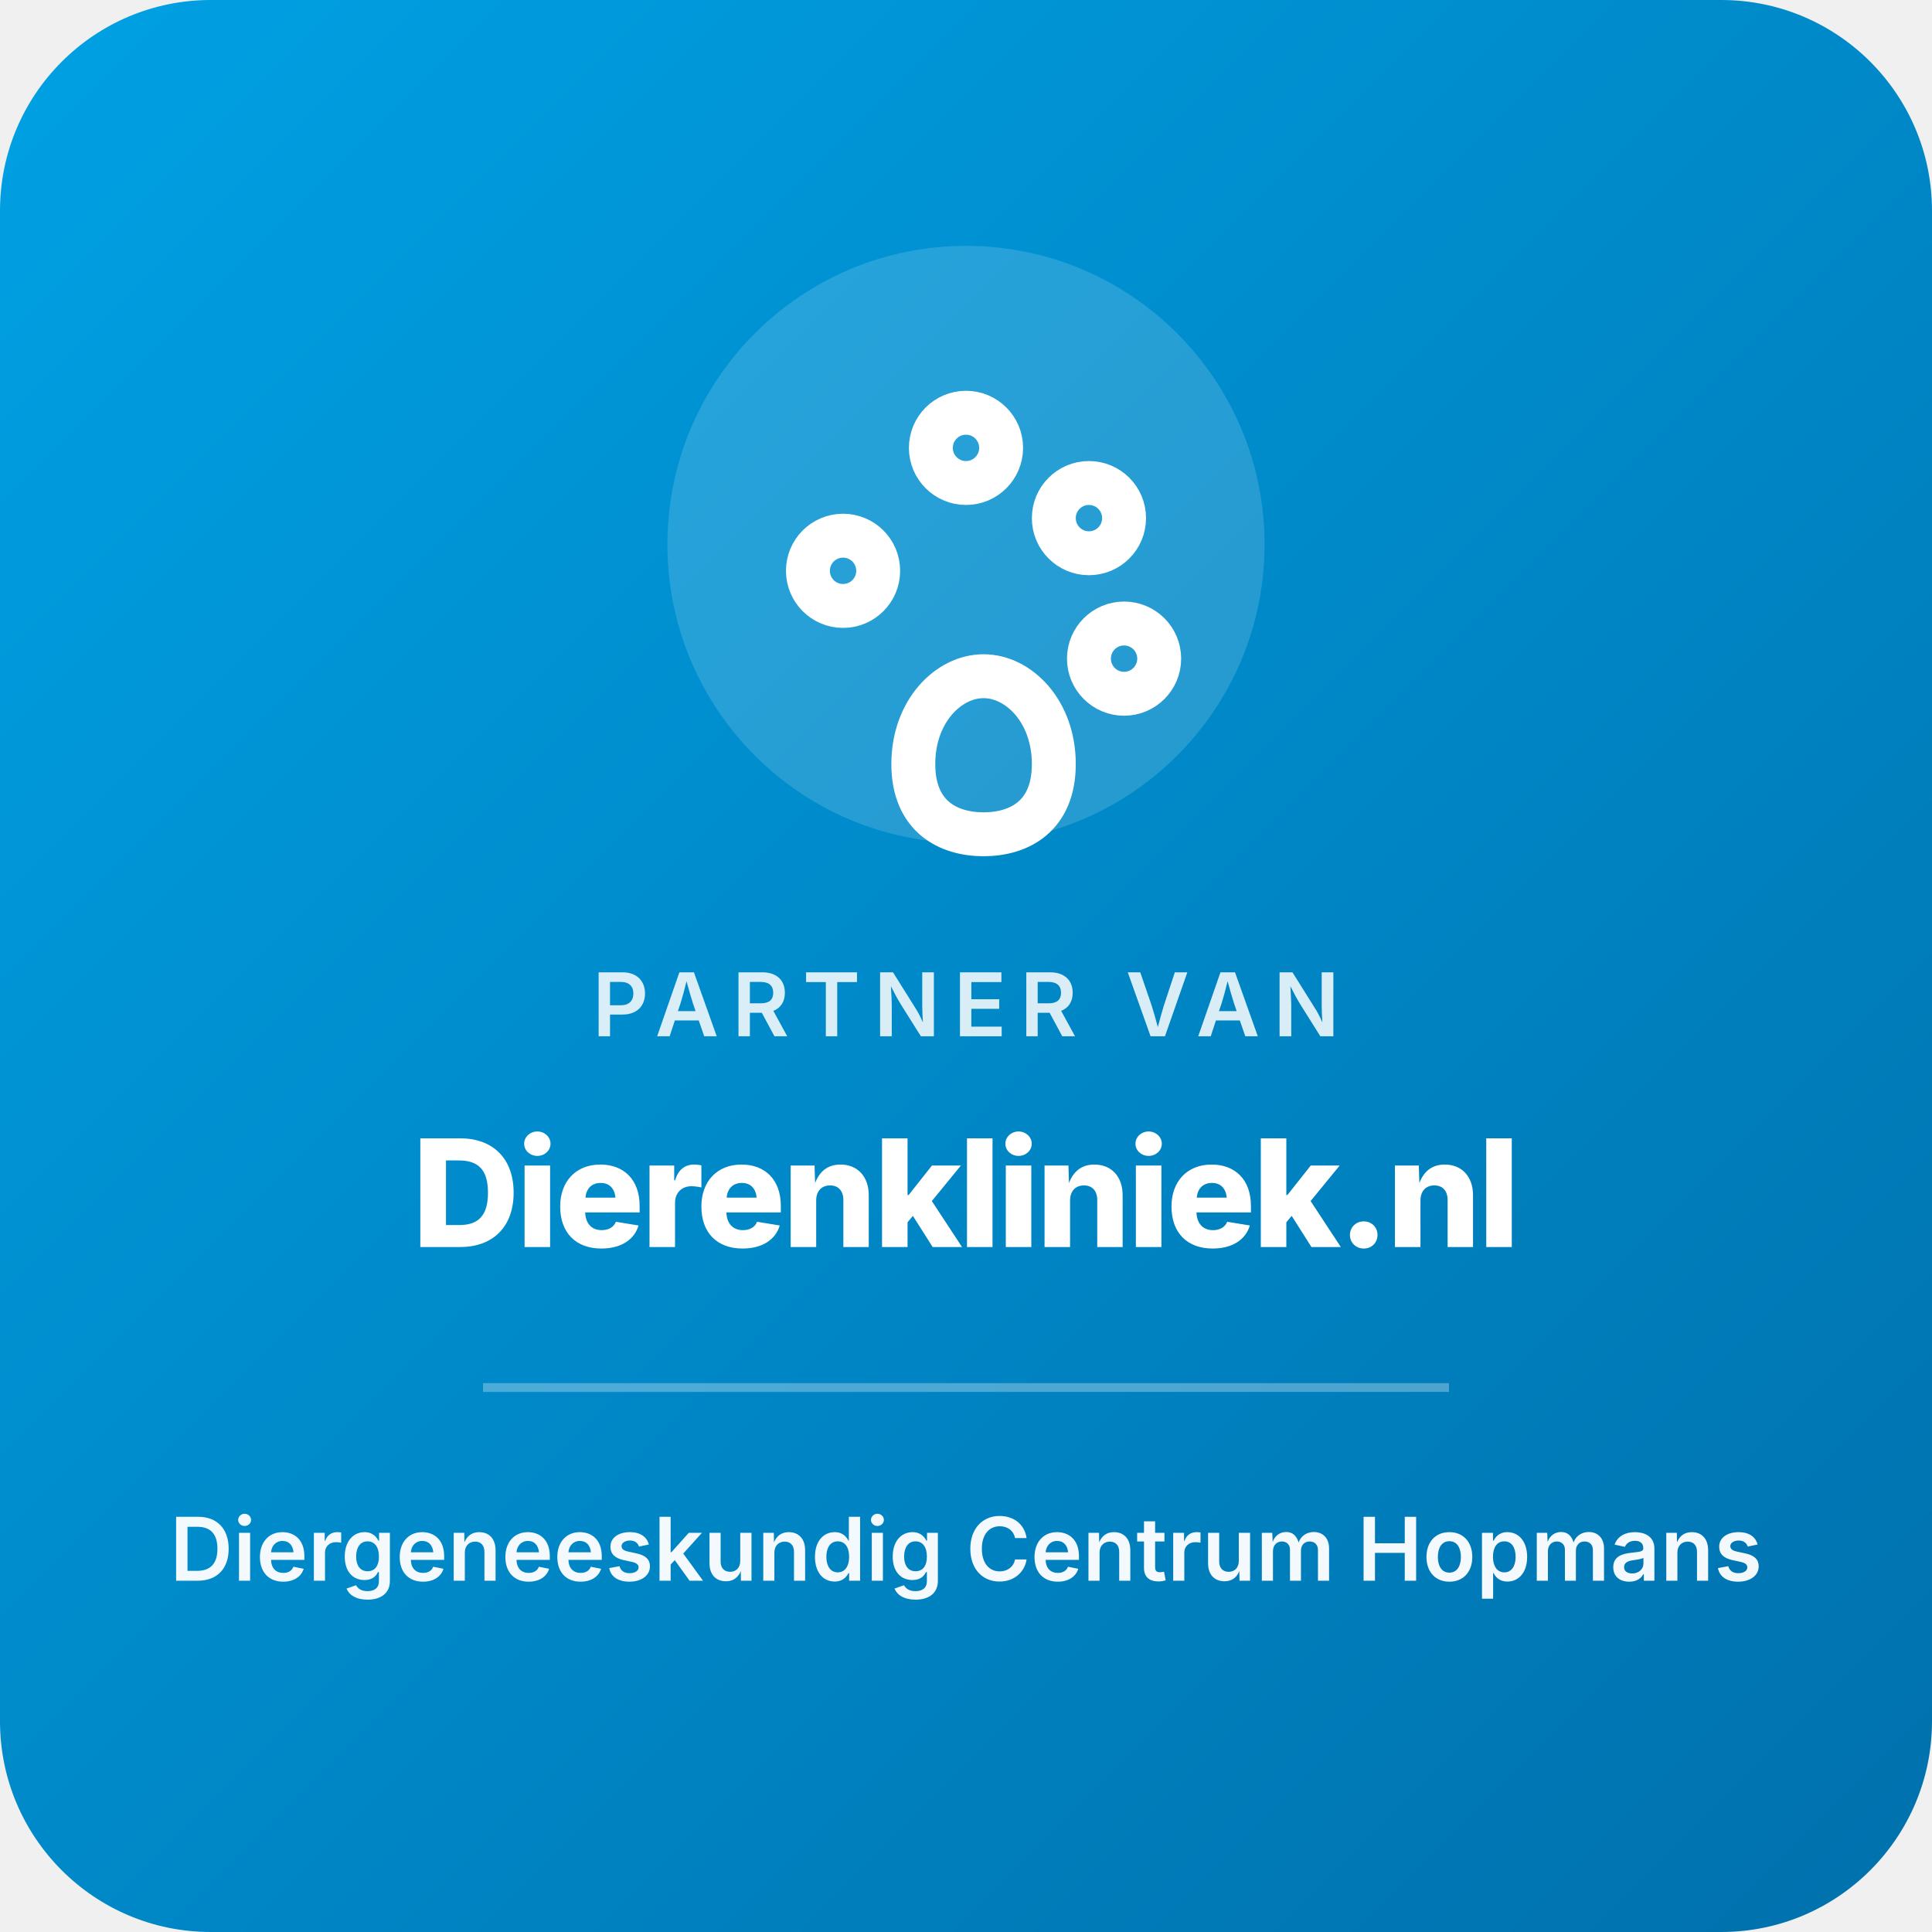
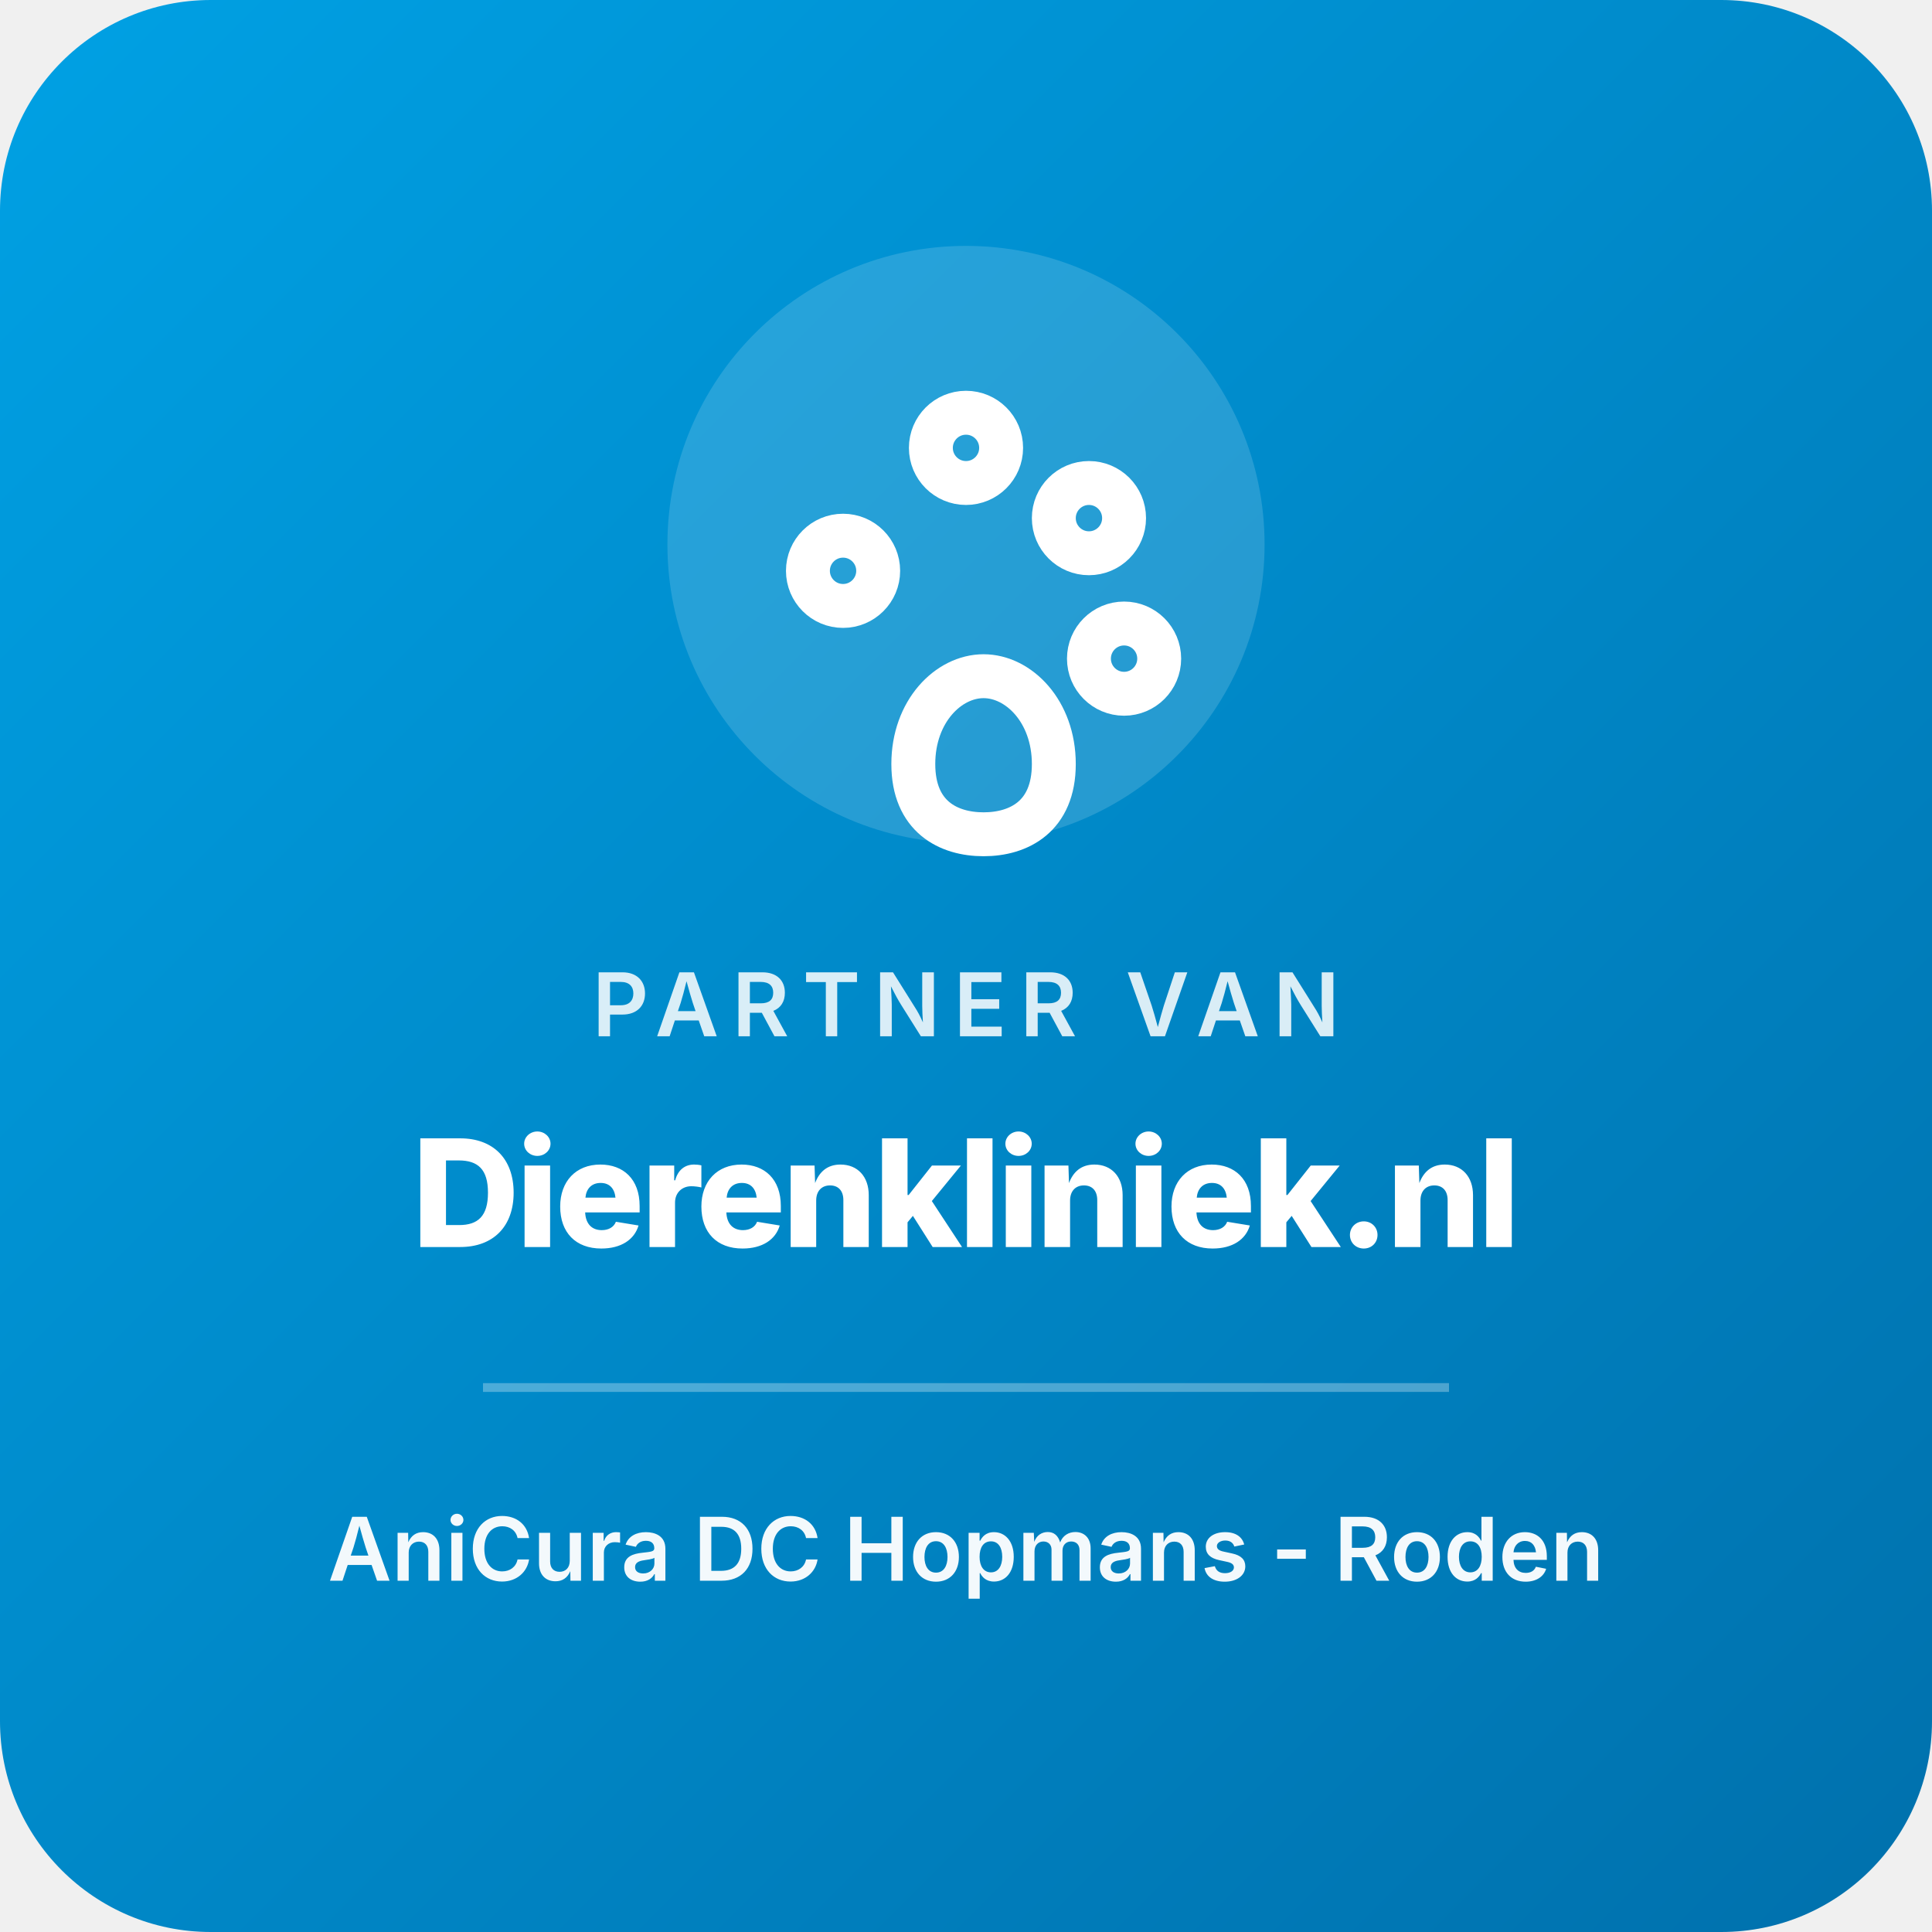
<svg xmlns="http://www.w3.org/2000/svg" width="220" height="220" viewBox="0 0 220 220">
  <defs>
    <linearGradient id="bg" x1="0%" y1="0%" x2="100%" y2="100%">
      <stop offset="0%" stop-color="#00A1E4" />
      <stop offset="100%" stop-color="#0070AC" />
    </linearGradient>
  </defs>
  <rect width="220" height="220" rx="24" fill="url(#bg)" />
  <circle cx="110" cy="62" r="34" fill="white" opacity="0.15" />
  <g transform="translate(88, 43) scale(2.0)" fill="none" stroke="white" stroke-width="2.5" stroke-linecap="round" stroke-linejoin="round">
    <circle cx="11" cy="4" r="2" />
    <circle cx="18" cy="8" r="2" />
    <circle cx="20" cy="16" r="2" />
    <circle cx="4" cy="11" r="2" />
    <path d="M8 22c0-3 2-5 4-5s4 2 4 5-2 4-4 4-4-1-4-4z" />
  </g>
  <text x="110" y="118" text-anchor="middle" fill="white" font-family="-apple-system, BlinkMacSystemFont, Segoe UI, sans-serif" font-size="10" font-weight="600" opacity="0.85" letter-spacing="1.5">PARTNER VAN</text>
  <text x="110" y="142" text-anchor="middle" fill="white" font-family="-apple-system, BlinkMacSystemFont, Segoe UI, sans-serif" font-size="17" font-weight="800" letter-spacing="-0.4">Dierenkliniek.nl</text>
  <line x1="55" y1="158" x2="165" y2="158" stroke="white" stroke-width="1" opacity="0.3" />
-   <text x="110" y="180" text-anchor="middle" fill="white" font-family="-apple-system, BlinkMacSystemFont, Segoe UI, sans-serif" font-size="10" font-weight="600" opacity="0.95">Diergeneeskundig Centrum Hopmans</text>
+   <text x="110" y="180" text-anchor="middle" fill="white" font-family="-apple-system, BlinkMacSystemFont, Segoe UI, sans-serif" font-size="10" font-weight="600" opacity="0.95">AniCura DC Hopmans - Roden</text>
</svg>
